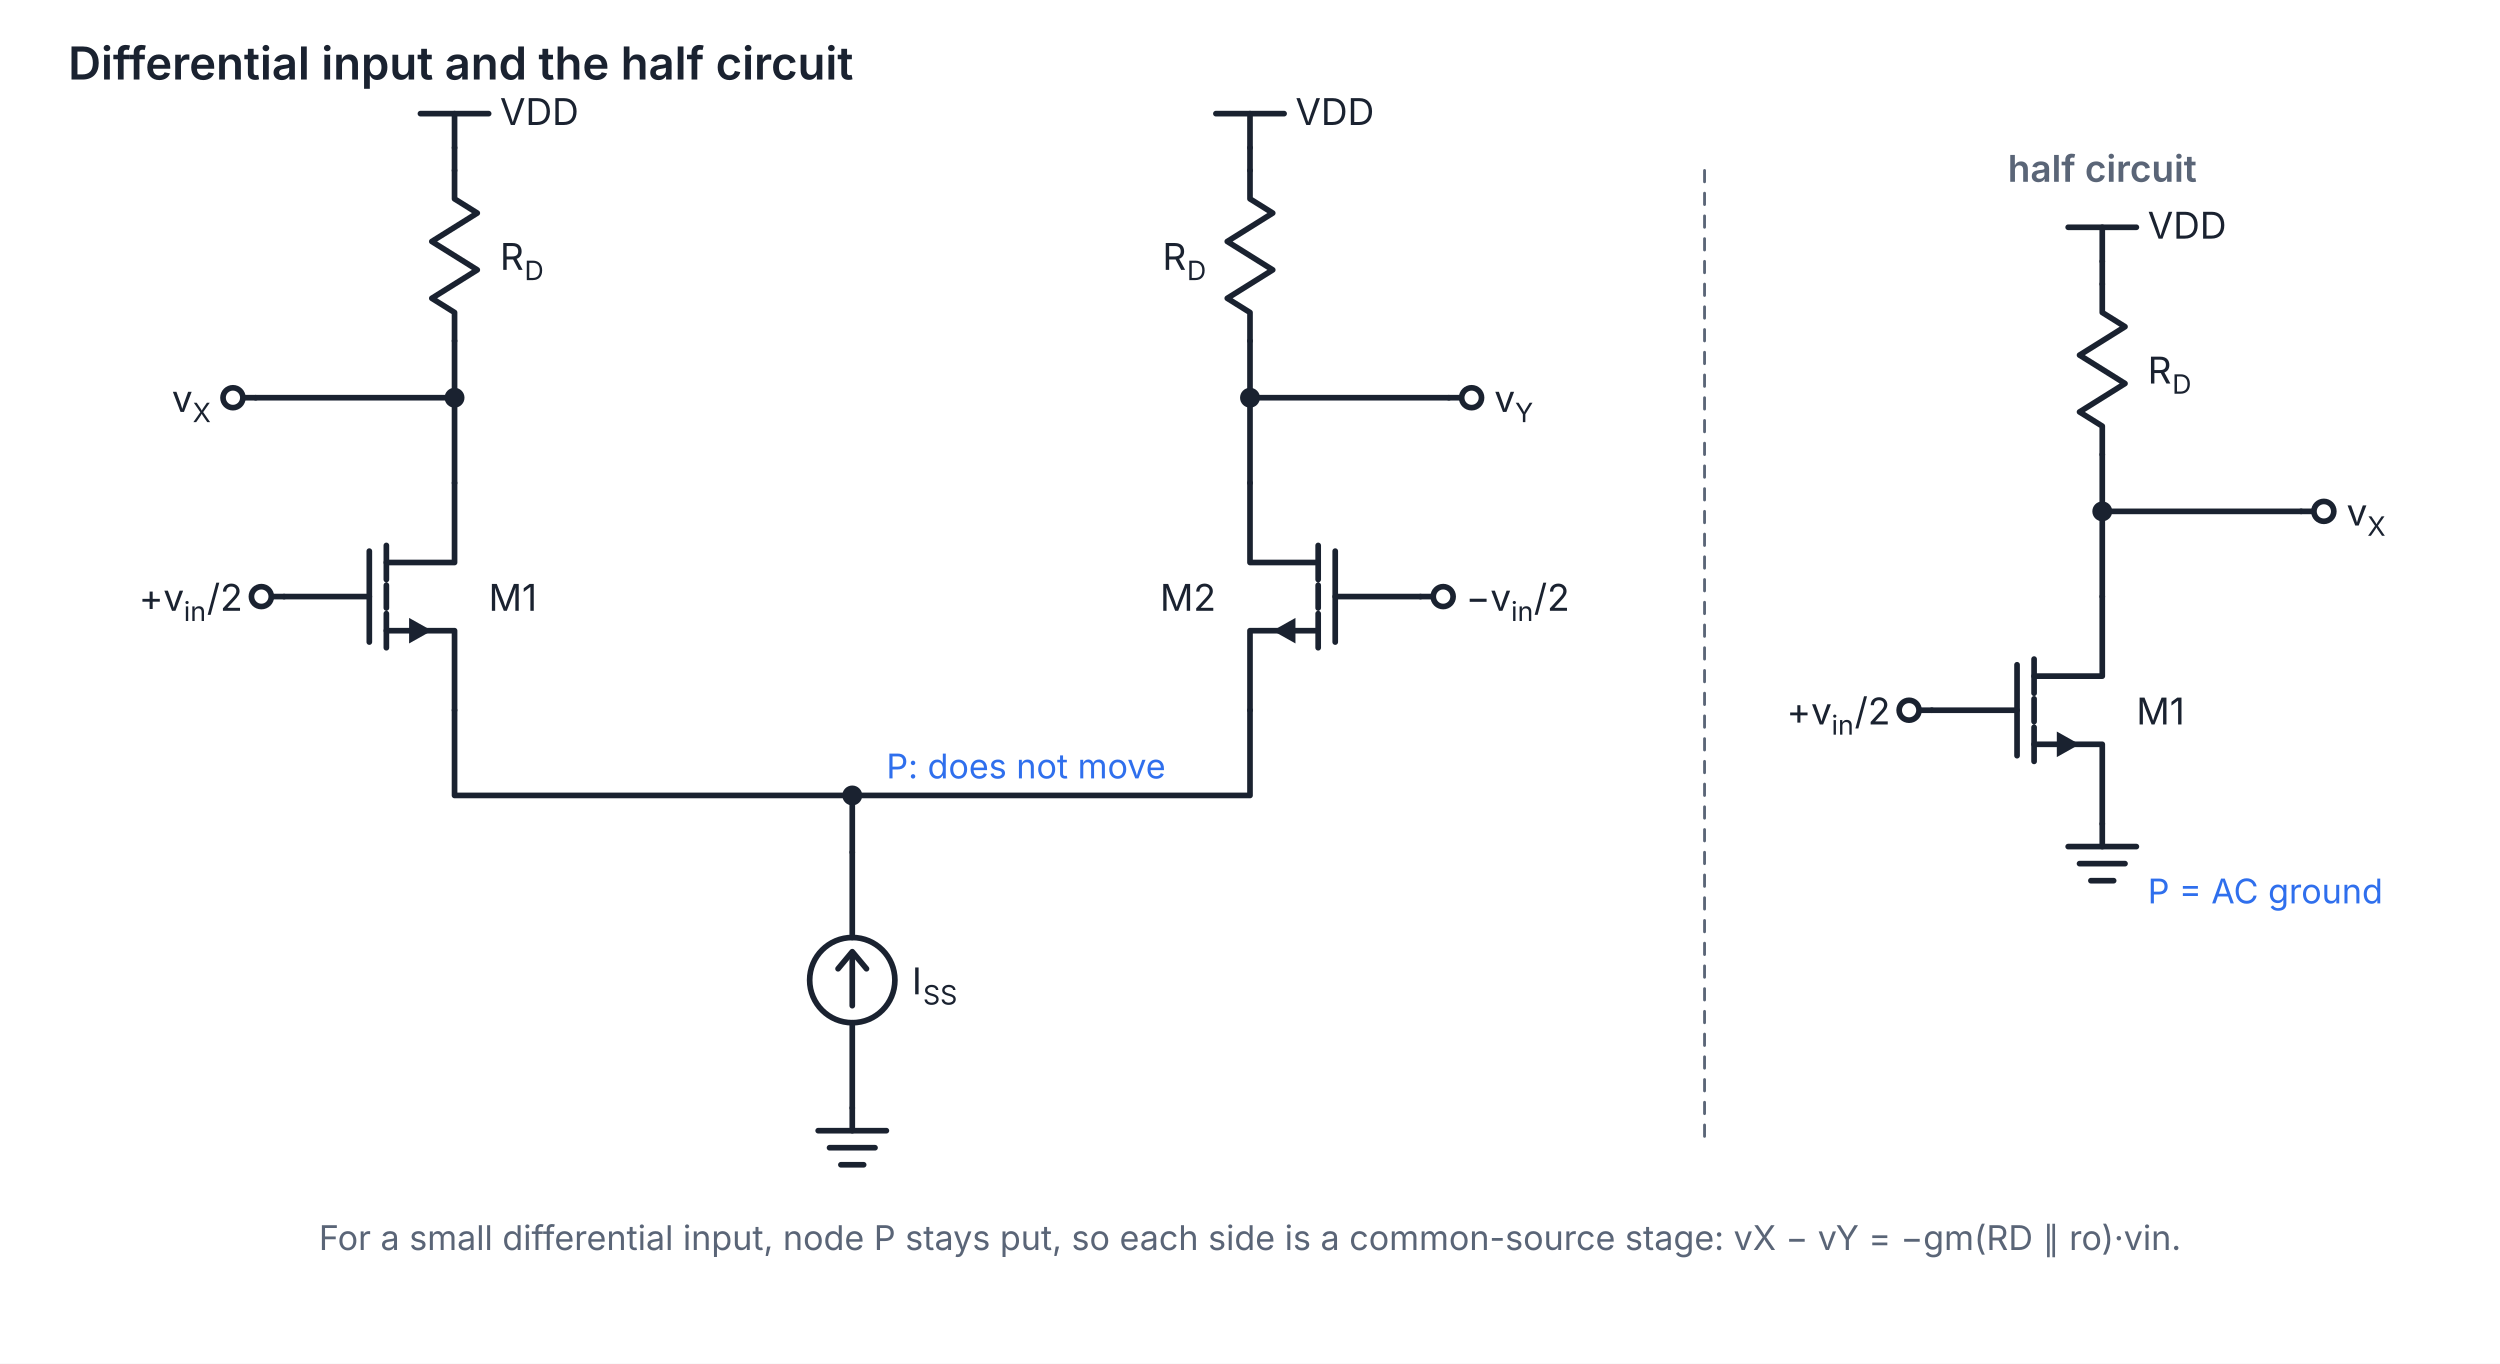
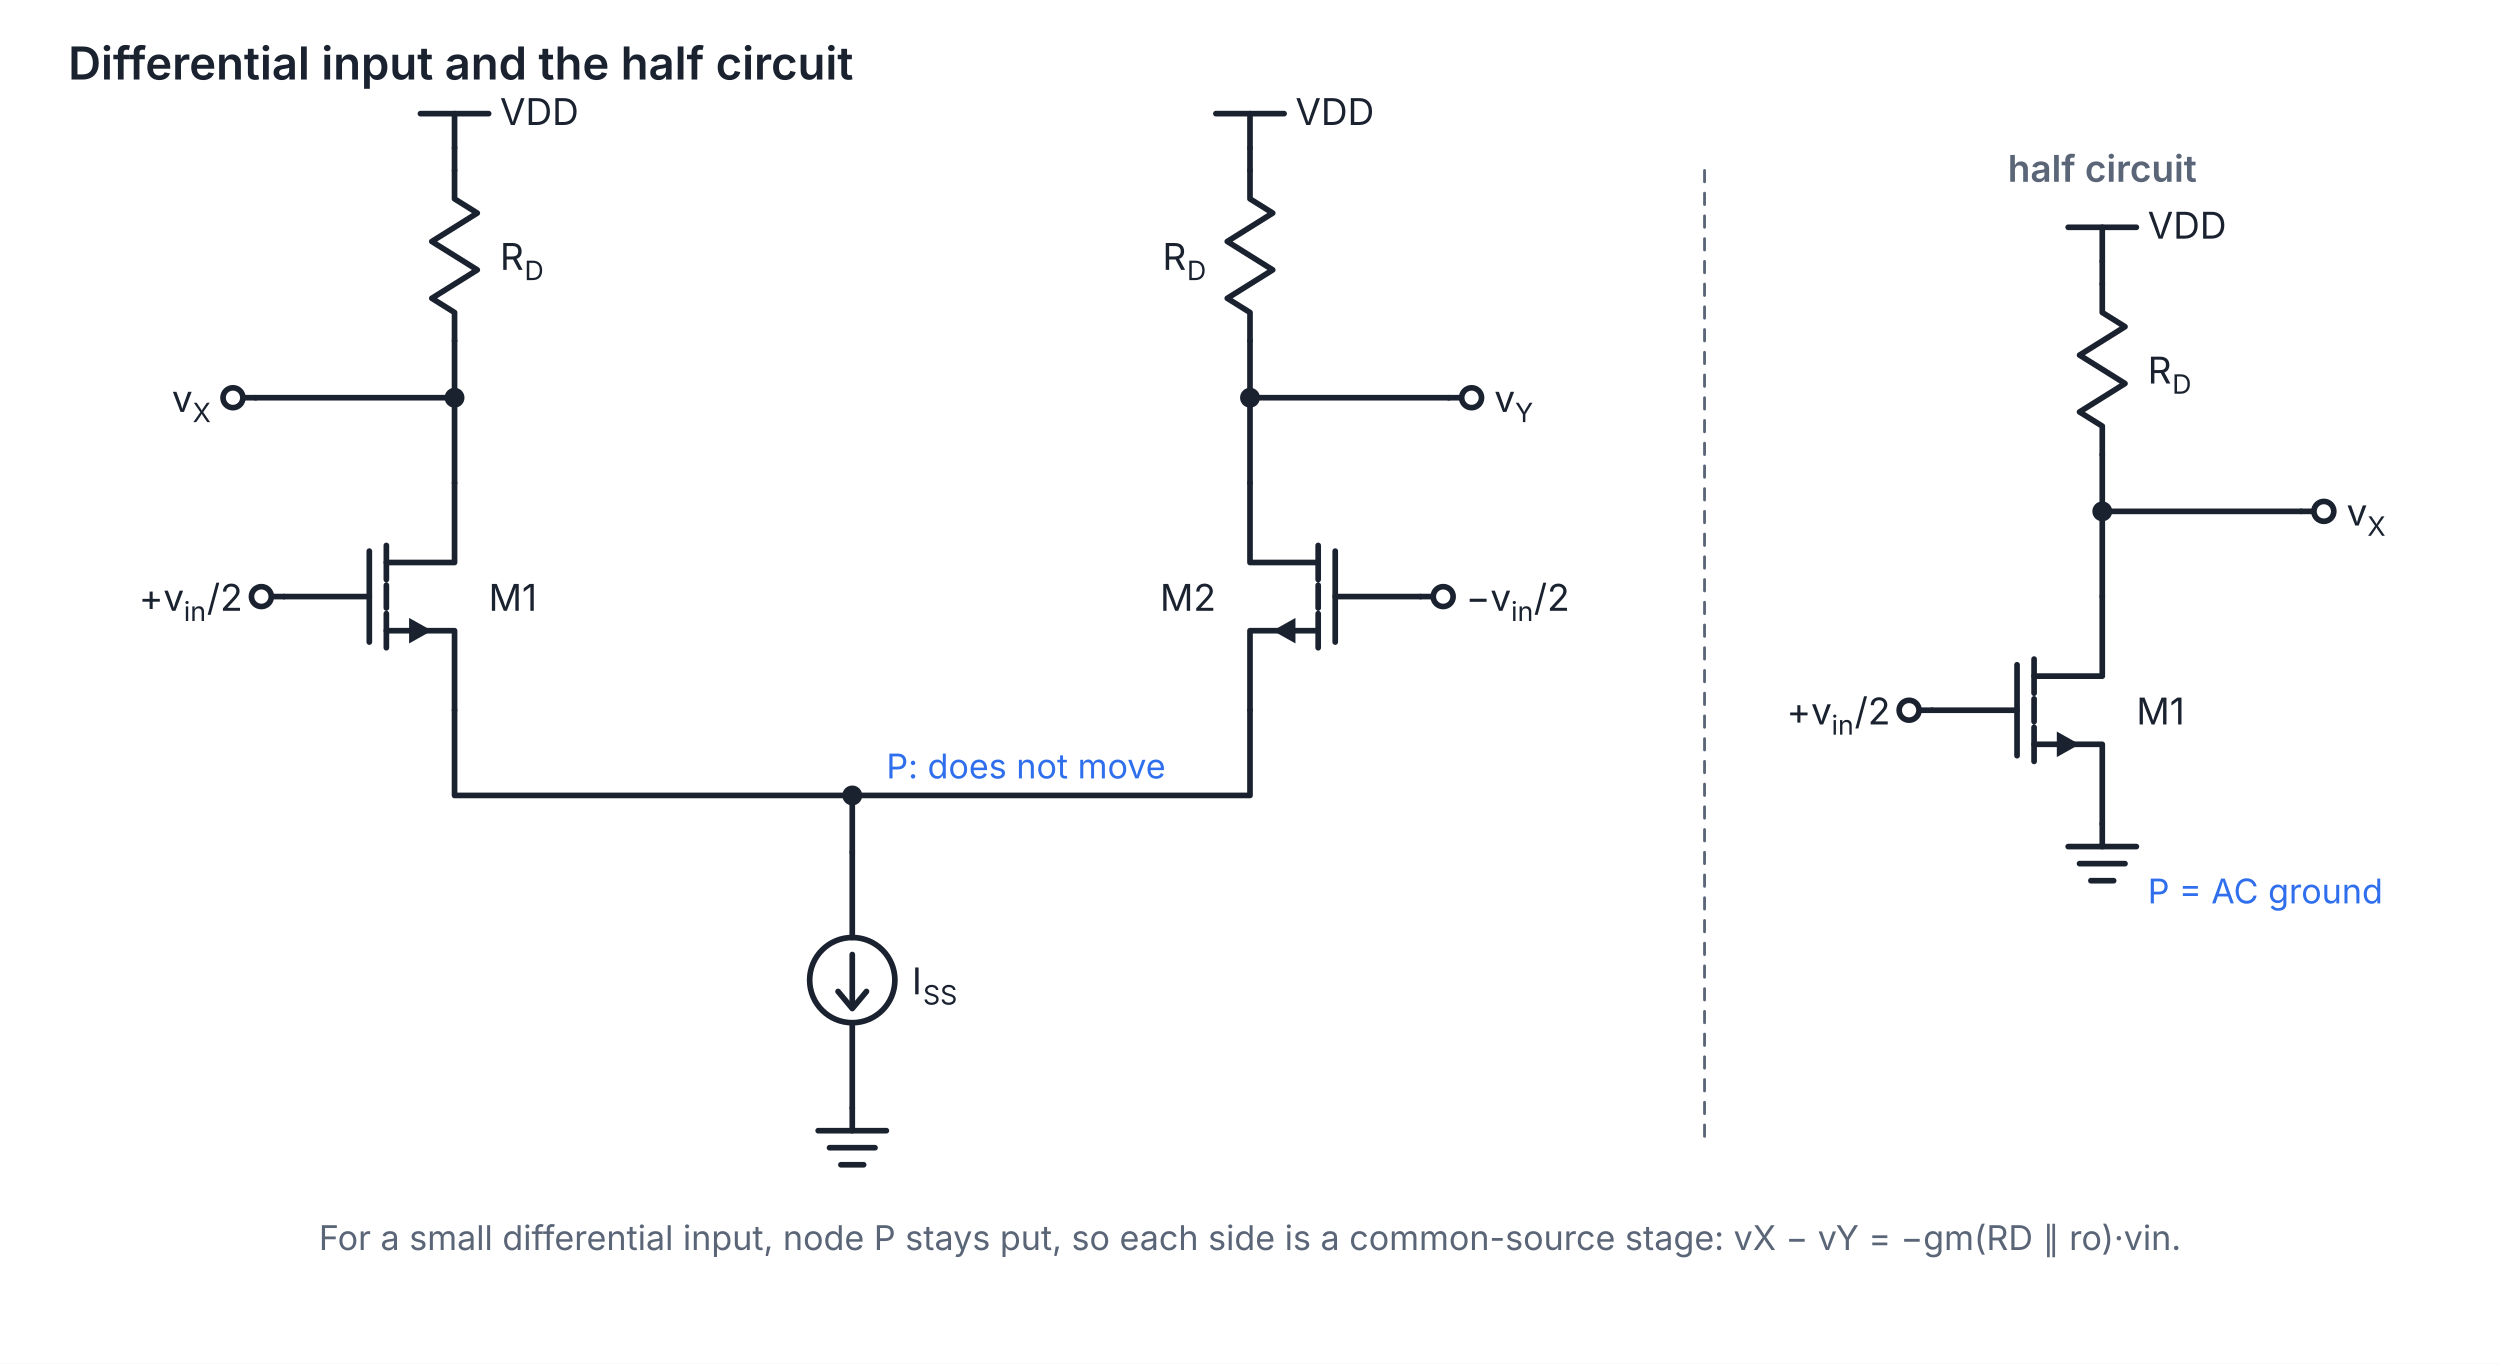
<svg xmlns="http://www.w3.org/2000/svg" viewBox="0 0 880 480" width="880" height="480" font-family="Inter, Segoe UI, system-ui, sans-serif">
  <rect width="880" height="480" fill="#ffffff" />
  <text x="24" y="28" font-size="16" text-anchor="start" fill="#1a2230" font-weight="600">Differential input and the half circuit</text>
  <path d="M160 40 V52" fill="none" stroke="#1a2230" stroke-width="2" stroke-linejoin="round" stroke-linecap="round" />
  <path d="M148 40 H172" fill="none" stroke="#1a2230" stroke-width="2" stroke-linejoin="round" stroke-linecap="round" data-sym="1" />
  <text x="176" y="44" font-size="13" text-anchor="start" fill="#1a2230">VDD</text>
  <path d="M440 40 V52" fill="none" stroke="#1a2230" stroke-width="2" stroke-linejoin="round" stroke-linecap="round" />
  <path d="M428 40 H452" fill="none" stroke="#1a2230" stroke-width="2" stroke-linejoin="round" stroke-linecap="round" data-sym="1" />
  <text x="456" y="44" font-size="13" text-anchor="start" fill="#1a2230">VDD</text>
  <path d="M160 52 L160 60" fill="none" stroke="#1a2230" stroke-width="2" stroke-linejoin="round" stroke-linecap="round" />
  <path d="M160 60.0 V70.0 l8 5 l-16 10 l16 10 l-16 10 l8 5 V120.0" fill="none" stroke="#1a2230" stroke-width="2" stroke-linejoin="round" stroke-linecap="round" />
  <text x="176.0" y="95" font-size="13" text-anchor="start" fill="#1a2230" xml:space="preserve">R</text>
  <text x="184.6" y="98.6" font-size="9.4" text-anchor="start" fill="#1a2230" xml:space="preserve">D</text>
  <path d="M160 120 L160 170" fill="none" stroke="#1a2230" stroke-width="2" stroke-linejoin="round" stroke-linecap="round" />
  <path d="M440 52 L440 60" fill="none" stroke="#1a2230" stroke-width="2" stroke-linejoin="round" stroke-linecap="round" />
  <path d="M440 60.0 V70.0 l8 5 l-16 10 l16 10 l-16 10 l8 5 V120.0" fill="none" stroke="#1a2230" stroke-width="2" stroke-linejoin="round" stroke-linecap="round" />
  <text x="409.2" y="95" font-size="13" text-anchor="start" fill="#1a2230" xml:space="preserve">R</text>
  <text x="417.8" y="98.6" font-size="9.4" text-anchor="start" fill="#1a2230" xml:space="preserve">D</text>
  <path d="M440 120 L440 170" fill="none" stroke="#1a2230" stroke-width="2" stroke-linejoin="round" stroke-linecap="round" />
  <circle cx="160" cy="140" r="3.5" fill="#1a2230" />
  <path d="M160 140 L90 140" fill="none" stroke="#1a2230" stroke-width="2" stroke-linejoin="round" stroke-linecap="round" />
  <path d="M85.5 140 H90" fill="none" stroke="#1a2230" stroke-width="2" stroke-linejoin="round" stroke-linecap="round" />
  <circle cx="82" cy="140" r="3.5" fill="#ffffff" stroke="#1a2230" stroke-width="2" />
  <text x="60.5" y="145" font-size="13" text-anchor="start" fill="#1a2230" xml:space="preserve">v</text>
  <text x="67.8" y="148.6" font-size="9.4" text-anchor="start" fill="#1a2230" xml:space="preserve">X</text>
  <circle cx="440" cy="140" r="3.5" fill="#1a2230" />
  <path d="M440 140 L510 140" fill="none" stroke="#1a2230" stroke-width="2" stroke-linejoin="round" stroke-linecap="round" />
  <path d="M510 140 H514.5" fill="none" stroke="#1a2230" stroke-width="2" stroke-linejoin="round" stroke-linecap="round" />
  <circle cx="518" cy="140" r="3.5" fill="#ffffff" stroke="#1a2230" stroke-width="2" />
  <text x="526.0" y="145" font-size="13" text-anchor="start" fill="#1a2230" xml:space="preserve">v</text>
  <text x="533.3" y="148.6" font-size="9.4" text-anchor="start" fill="#1a2230" xml:space="preserve">Y</text>
  <path d="M100 210 H130" fill="none" stroke="#1a2230" stroke-width="2" stroke-linejoin="round" stroke-linecap="round" />
  <path d="M130 194 V226" fill="none" stroke="#1a2230" stroke-width="2" stroke-linejoin="round" stroke-linecap="round" data-sym="1" />
  <path d="M136 192 V204 M136 206 V214 M136 216 V228" fill="none" stroke="#1a2230" stroke-width="2" stroke-linejoin="round" stroke-linecap="round" data-sym="1" />
  <path d="M136 198 H160 V170" fill="none" stroke="#1a2230" stroke-width="2" stroke-linejoin="round" stroke-linecap="round" />
  <path d="M136 222 H160 V250" fill="none" stroke="#1a2230" stroke-width="2" stroke-linejoin="round" stroke-linecap="round" />
  <path d="M152 222 L144 217.5 V226.5 z" fill="#1a2230" />
  <text x="172" y="215" font-size="13" text-anchor="start" fill="#1a2230">M1</text>
  <path d="M500 210 H470" fill="none" stroke="#1a2230" stroke-width="2" stroke-linejoin="round" stroke-linecap="round" />
  <path d="M470 194 V226" fill="none" stroke="#1a2230" stroke-width="2" stroke-linejoin="round" stroke-linecap="round" data-sym="1" />
  <path d="M464 192 V204 M464 206 V214 M464 216 V228" fill="none" stroke="#1a2230" stroke-width="2" stroke-linejoin="round" stroke-linecap="round" data-sym="1" />
  <path d="M464 198 H440 V170" fill="none" stroke="#1a2230" stroke-width="2" stroke-linejoin="round" stroke-linecap="round" />
  <path d="M464 222 H440 V250" fill="none" stroke="#1a2230" stroke-width="2" stroke-linejoin="round" stroke-linecap="round" />
  <path d="M448 222 L456 217.5 V226.5 z" fill="#1a2230" />
  <text x="428" y="215" font-size="13" text-anchor="end" fill="#1a2230">M2</text>
  <path d="M95.5 210 H100" fill="none" stroke="#1a2230" stroke-width="2" stroke-linejoin="round" stroke-linecap="round" />
  <circle cx="92" cy="210" r="3.5" fill="#ffffff" stroke="#1a2230" stroke-width="2" />
  <text x="48.9" y="215" font-size="13" text-anchor="start" fill="#1a2230" xml:space="preserve">+</text>
  <text x="57.5" y="215" font-size="13" text-anchor="start" fill="#1a2230" xml:space="preserve">v</text>
  <text x="64.7" y="218.6" font-size="9.4" text-anchor="start" fill="#1a2230" xml:space="preserve">in</text>
  <text x="72.8" y="215" font-size="13" text-anchor="start" fill="#1a2230" xml:space="preserve">/2</text>
  <path d="M500 210 H504.5" fill="none" stroke="#1a2230" stroke-width="2" stroke-linejoin="round" stroke-linecap="round" />
  <circle cx="508" cy="210" r="3.5" fill="#ffffff" stroke="#1a2230" stroke-width="2" />
  <text x="516.0" y="215" font-size="13" text-anchor="start" fill="#1a2230" xml:space="preserve">−</text>
  <text x="524.6" y="215" font-size="13" text-anchor="start" fill="#1a2230" xml:space="preserve">v</text>
  <text x="531.9" y="218.6" font-size="9.4" text-anchor="start" fill="#1a2230" xml:space="preserve">in</text>
  <text x="539.9" y="215" font-size="13" text-anchor="start" fill="#1a2230" xml:space="preserve">/2</text>
  <path d="M160 250 L160 280 L440 280 L440 250" fill="none" stroke="#1a2230" stroke-width="2" stroke-linejoin="round" stroke-linecap="round" />
  <circle cx="300" cy="280" r="3.5" fill="#1a2230" />
  <text x="312" y="274" font-size="12" text-anchor="start" fill="#2f6fed">P: does not move</text>
  <path d="M300 280 L300 300" fill="none" stroke="#1a2230" stroke-width="2" stroke-linejoin="round" stroke-linecap="round" />
  <circle cx="300" cy="345" r="15" fill="#ffffff" stroke="#1a2230" stroke-width="2" />
-   <path d="M300 354 V336" fill="none" stroke="#1a2230" stroke-width="2" stroke-linejoin="round" stroke-linecap="round" data-sym="1" />
-   <path d="M295 341 L300 335 L305 341" fill="none" stroke="#1a2230" stroke-width="2" stroke-linejoin="round" stroke-linecap="round" data-sym="1" />
+   <path d="M300 336 V354" fill="none" stroke="#1a2230" stroke-width="2" stroke-linejoin="round" stroke-linecap="round" data-sym="1" />
+   <path d="M295 349 L300 355 L305 349" fill="none" stroke="#1a2230" stroke-width="2" stroke-linejoin="round" stroke-linecap="round" data-sym="1" />
  <path d="M300 300 V330" fill="none" stroke="#1a2230" stroke-width="2" stroke-linejoin="round" stroke-linecap="round" />
  <path d="M300 360 V390" fill="none" stroke="#1a2230" stroke-width="2" stroke-linejoin="round" stroke-linecap="round" />
  <text x="321.0" y="350" font-size="13" text-anchor="start" fill="#1a2230" xml:space="preserve">I</text>
  <text x="324.9" y="353.6" font-size="9.4" text-anchor="start" fill="#1a2230" xml:space="preserve">SS</text>
  <path d="M300 390 V398" fill="none" stroke="#1a2230" stroke-width="2" stroke-linejoin="round" stroke-linecap="round" />
  <path d="M288 398 H312 M292 404 H308 M296 410 H304" fill="none" stroke="#1a2230" stroke-width="2" stroke-linejoin="round" stroke-linecap="round" data-sym="1" />
  <path d="M600 60 V400" fill="none" stroke="#5a6577" stroke-width="1" stroke-linejoin="round" stroke-linecap="round" stroke-dasharray="4 4" data-sym="1" />
  <text x="740" y="64" font-size="13" text-anchor="middle" fill="#5a6577" font-weight="600">half circuit</text>
  <path d="M740 80 V92" fill="none" stroke="#1a2230" stroke-width="2" stroke-linejoin="round" stroke-linecap="round" />
  <path d="M728 80 H752" fill="none" stroke="#1a2230" stroke-width="2" stroke-linejoin="round" stroke-linecap="round" data-sym="1" />
  <text x="756" y="84" font-size="13" text-anchor="start" fill="#1a2230">VDD</text>
  <path d="M740 92 L740 100" fill="none" stroke="#1a2230" stroke-width="2" stroke-linejoin="round" stroke-linecap="round" />
  <path d="M740 100.0 V110.0 l8 5 l-16 10 l16 10 l-16 10 l8 5 V160.0" fill="none" stroke="#1a2230" stroke-width="2" stroke-linejoin="round" stroke-linecap="round" />
  <text x="756.0" y="135" font-size="13" text-anchor="start" fill="#1a2230" xml:space="preserve">R</text>
  <text x="764.6" y="138.6" font-size="9.4" text-anchor="start" fill="#1a2230" xml:space="preserve">D</text>
  <path d="M740 160 L740 210" fill="none" stroke="#1a2230" stroke-width="2" stroke-linejoin="round" stroke-linecap="round" />
  <circle cx="740" cy="180" r="3.5" fill="#1a2230" />
  <path d="M740 180 L810 180" fill="none" stroke="#1a2230" stroke-width="2" stroke-linejoin="round" stroke-linecap="round" />
  <path d="M810 180 H814.5" fill="none" stroke="#1a2230" stroke-width="2" stroke-linejoin="round" stroke-linecap="round" />
  <circle cx="818" cy="180" r="3.5" fill="#ffffff" stroke="#1a2230" stroke-width="2" />
  <text x="826.0" y="185" font-size="13" text-anchor="start" fill="#1a2230" xml:space="preserve">v</text>
  <text x="833.3" y="188.6" font-size="9.4" text-anchor="start" fill="#1a2230" xml:space="preserve">X</text>
  <path d="M680 250 H710" fill="none" stroke="#1a2230" stroke-width="2" stroke-linejoin="round" stroke-linecap="round" />
  <path d="M710 234 V266" fill="none" stroke="#1a2230" stroke-width="2" stroke-linejoin="round" stroke-linecap="round" data-sym="1" />
  <path d="M716 232 V244 M716 246 V254 M716 256 V268" fill="none" stroke="#1a2230" stroke-width="2" stroke-linejoin="round" stroke-linecap="round" data-sym="1" />
  <path d="M716 238 H740 V210" fill="none" stroke="#1a2230" stroke-width="2" stroke-linejoin="round" stroke-linecap="round" />
  <path d="M716 262 H740 V290" fill="none" stroke="#1a2230" stroke-width="2" stroke-linejoin="round" stroke-linecap="round" />
  <path d="M732 262 L724 257.5 V266.5 z" fill="#1a2230" />
  <text x="752" y="255" font-size="13" text-anchor="start" fill="#1a2230">M1</text>
  <path d="M675.5 250 H680" fill="none" stroke="#1a2230" stroke-width="2" stroke-linejoin="round" stroke-linecap="round" />
  <circle cx="672" cy="250" r="3.5" fill="#ffffff" stroke="#1a2230" stroke-width="2" />
  <text x="628.9" y="255" font-size="13" text-anchor="start" fill="#1a2230" xml:space="preserve">+</text>
  <text x="637.5" y="255" font-size="13" text-anchor="start" fill="#1a2230" xml:space="preserve">v</text>
  <text x="644.7" y="258.6" font-size="9.4" text-anchor="start" fill="#1a2230" xml:space="preserve">in</text>
  <text x="652.8" y="255" font-size="13" text-anchor="start" fill="#1a2230" xml:space="preserve">/2</text>
  <path d="M740 290 V298" fill="none" stroke="#1a2230" stroke-width="2" stroke-linejoin="round" stroke-linecap="round" />
  <path d="M728 298 H752 M732 304 H748 M736 310 H744" fill="none" stroke="#1a2230" stroke-width="2" stroke-linejoin="round" stroke-linecap="round" data-sym="1" />
  <text x="756" y="318" font-size="12" text-anchor="start" fill="#2f6fed">P = AC ground</text>
  <text x="440.0" y="440" font-size="12" text-anchor="middle" fill="#5a6577">For a small differential input, node P stays put, so each side is a common-source stage: vX − vY = −gm(RD ∥ ro)·vin.</text>
</svg>
